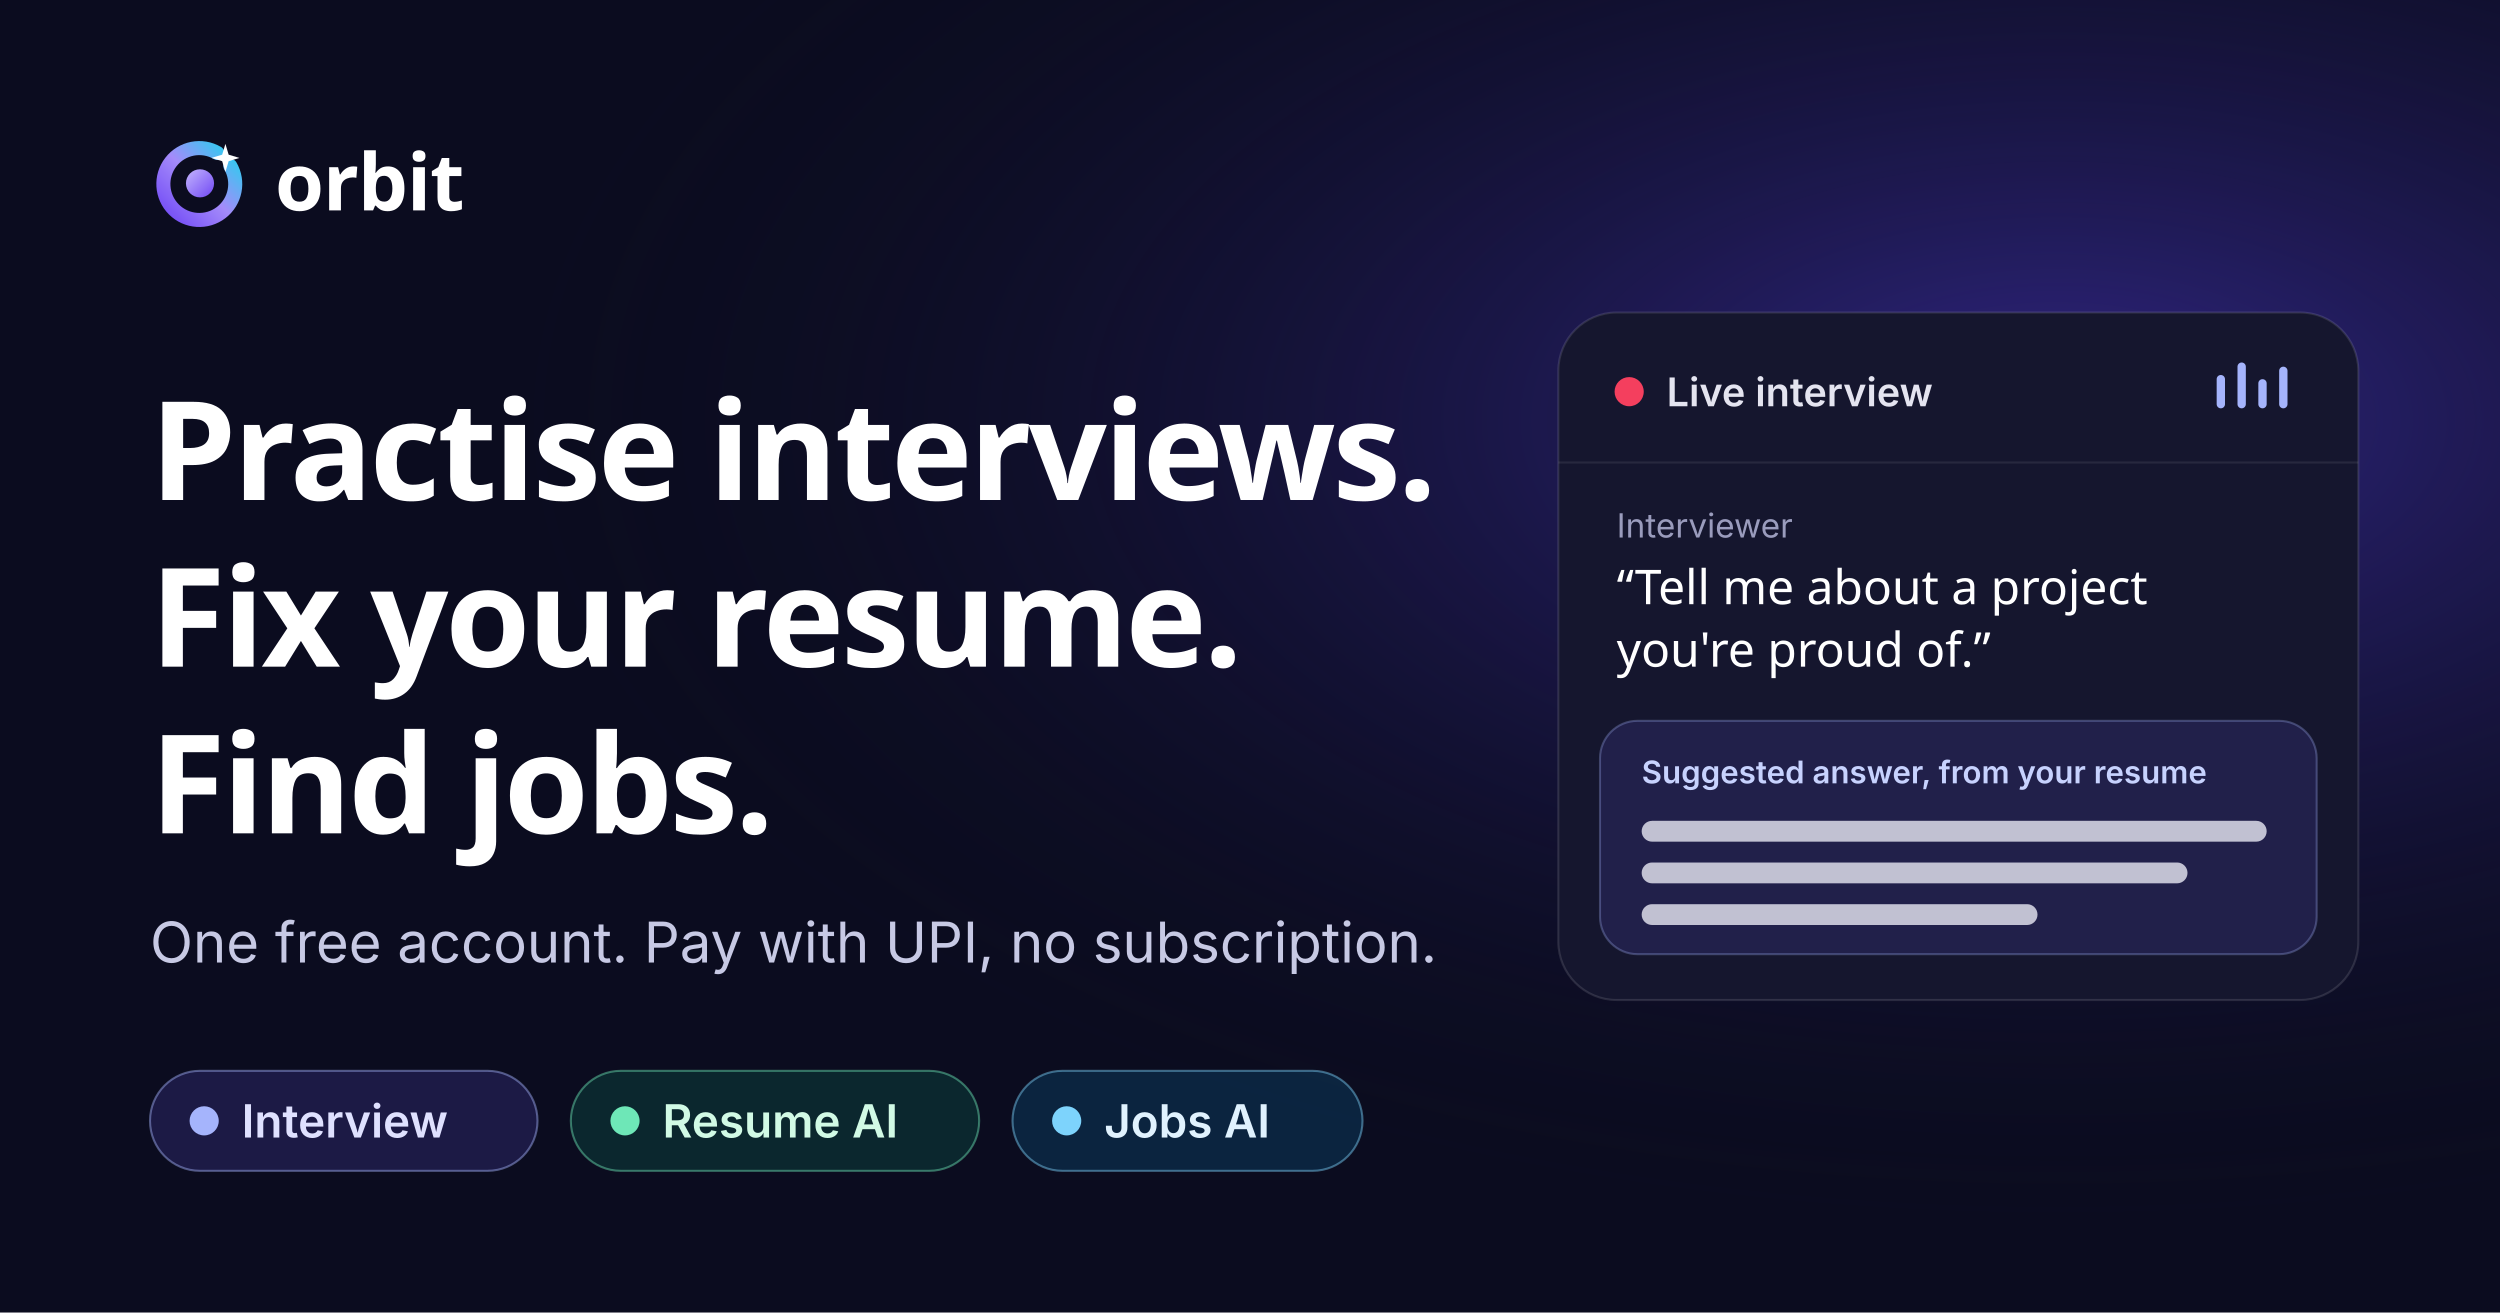
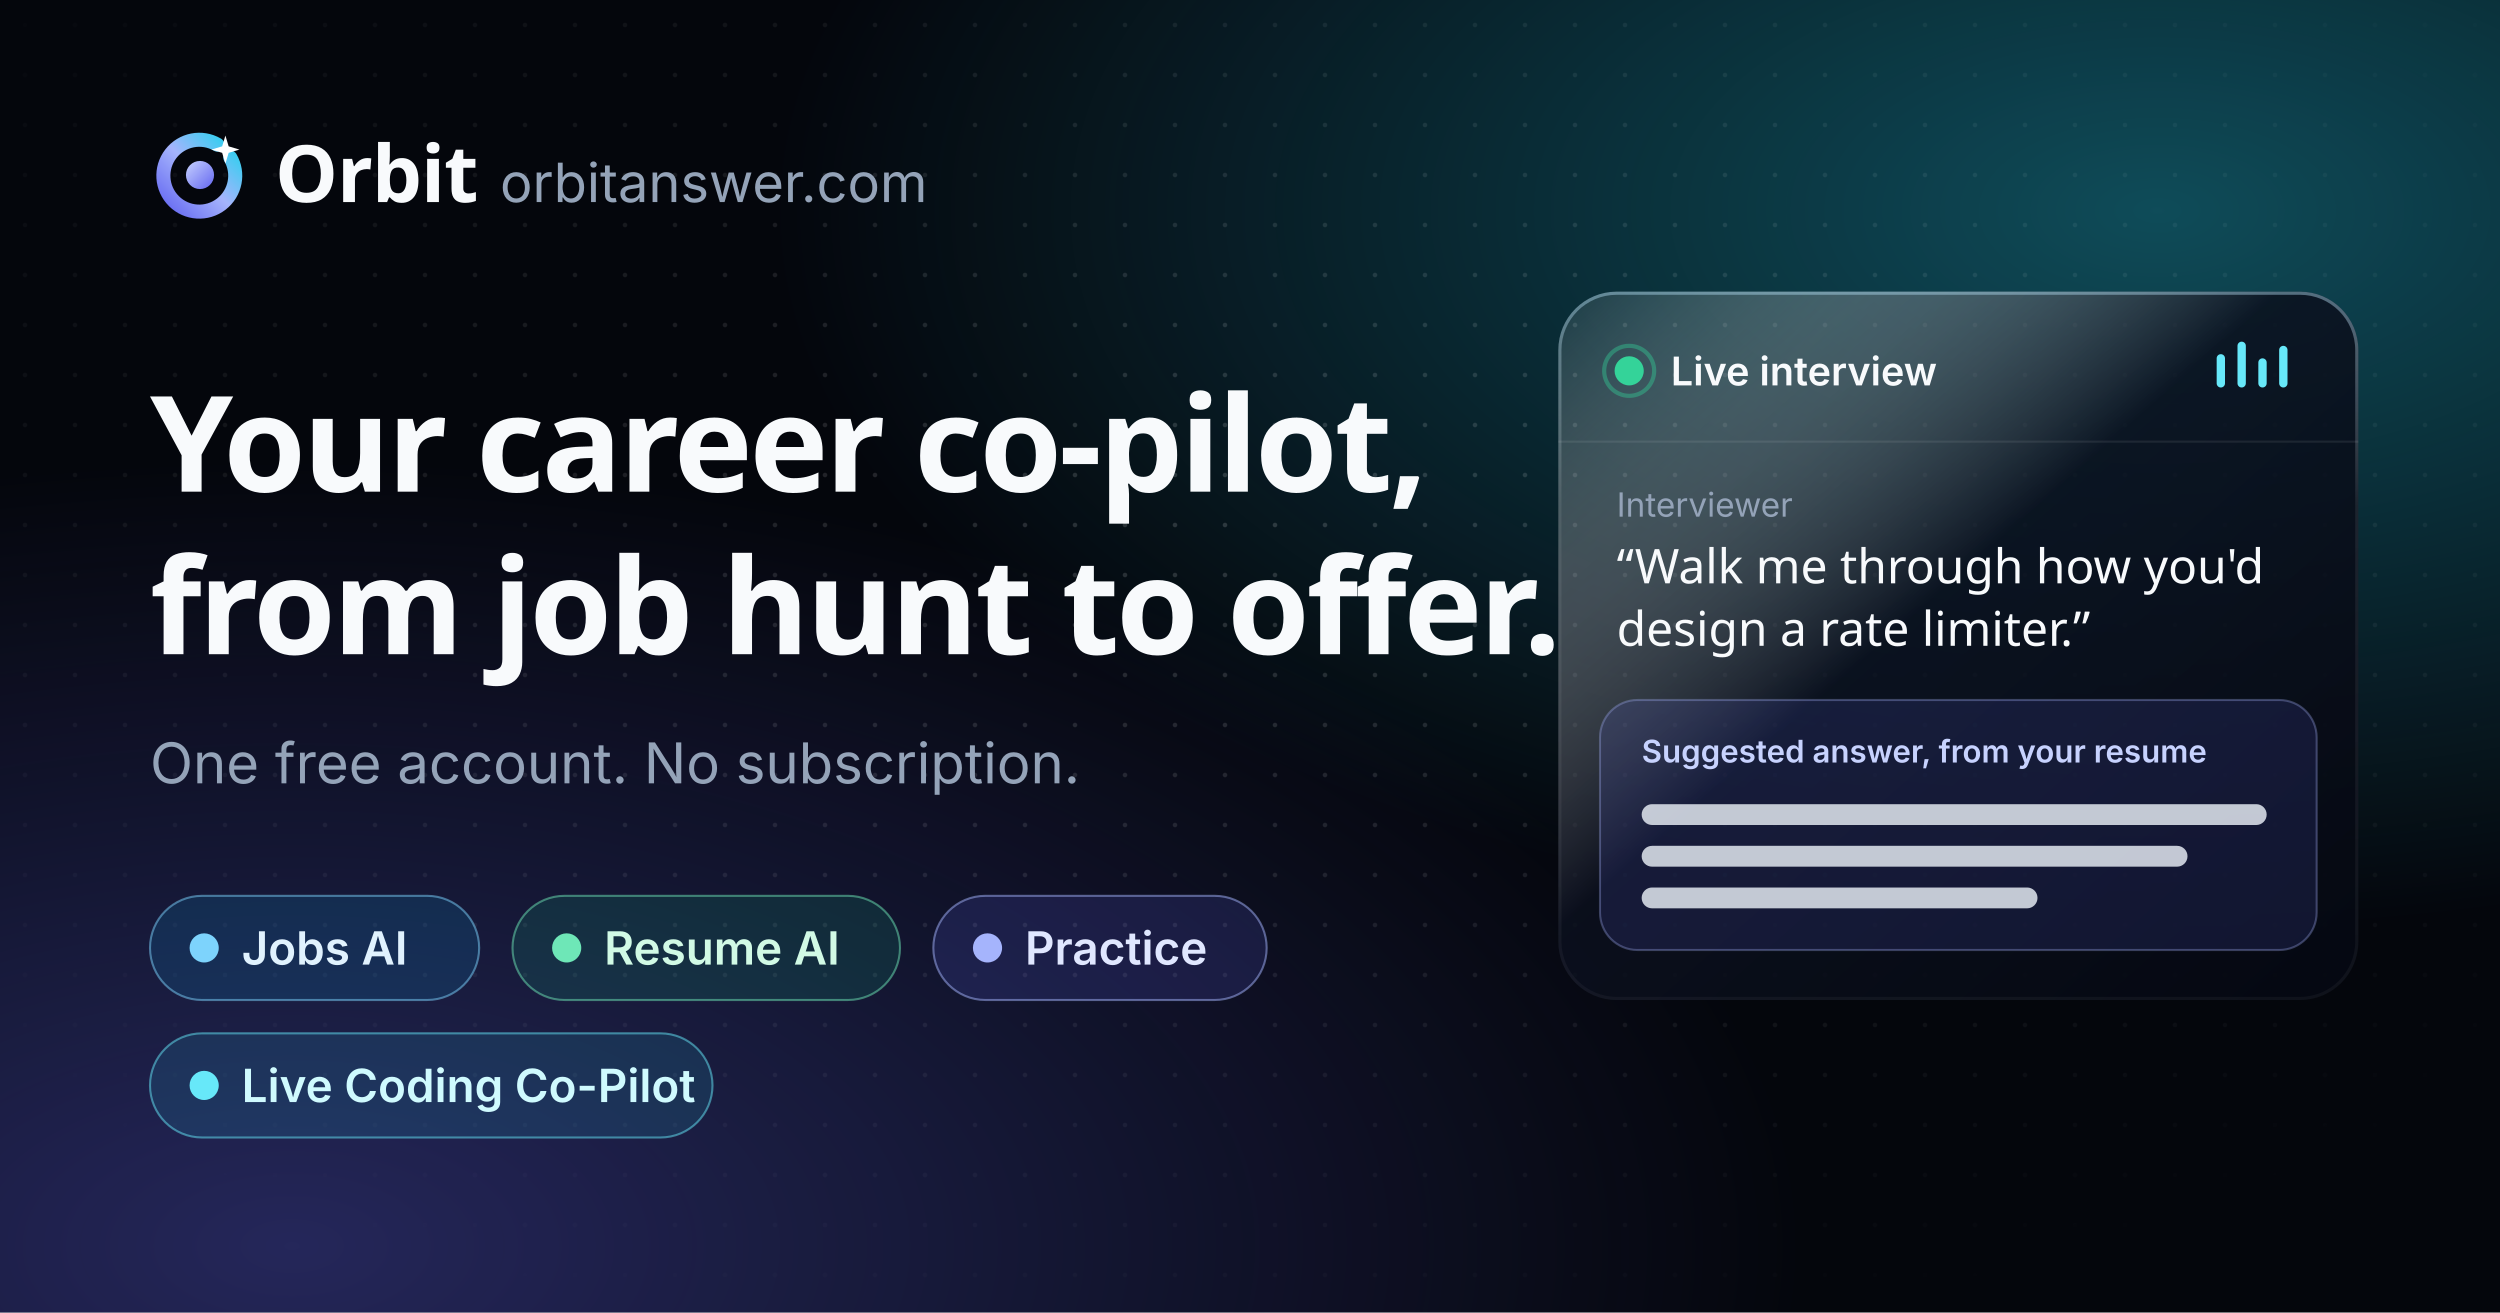
<svg xmlns="http://www.w3.org/2000/svg" width="1200" height="630" viewBox="0 0 1200 630">
  <defs>
-     <radialGradient id="glow" cx="0.82" cy="0.32" r="0.62">
-       <stop offset="0" stop-color="#4f3bd6" stop-opacity="0.55" />
-       <stop offset="1" stop-color="#0b0c1f" stop-opacity="0" />
+     <radialGradient id="cyan" cx="0.86" cy="0.16" r="0.55">
+       <stop offset="0" stop-color="#22d3ee" stop-opacity="0.34" />
+       <stop offset="1" stop-color="#22d3ee" stop-opacity="0" />
    </radialGradient>
+     <radialGradient id="indigo" cx="0.12" cy="0.95" r="0.6">
+       <stop offset="0" stop-color="#6366f1" stop-opacity="0.34" />
+       <stop offset="1" stop-color="#6366f1" stop-opacity="0" />
+     </radialGradient>
+     <pattern id="dots" width="24" height="24" patternUnits="userSpaceOnUse">
+       <circle cx="12" cy="12" r="1.1" fill="#ffffff" fill-opacity="0.16" />
+     </pattern>
+     <radialGradient id="fade" cx="0.5" cy="0.4" r="0.65">
+       <stop offset="0" stop-color="#fff" stop-opacity="1" />
+       <stop offset="1" stop-color="#fff" stop-opacity="0" />
+     </radialGradient>
+     <mask id="dotmask">
+       <rect width="1200" height="630" fill="url(#fade)" />
+     </mask>
    <linearGradient id="ring" x1="0" y1="1" x2="1" y2="0">
-       <stop offset="0" stop-color="#7048F5" />
-       <stop offset=".5" stop-color="#A48BFA" />
-       <stop offset="1" stop-color="#22D3EE" />
+       <stop offset="0" stop-color="#6366f1" />
+       <stop offset=".5" stop-color="#a5b4fc" />
+       <stop offset="1" stop-color="#22d3ee" />
    </linearGradient>
    <linearGradient id="core" x1="0" y1="0" x2="1" y2="1">
-       <stop offset="0" stop-color="#C4B5FD" />
-       <stop offset="1" stop-color="#7048F5" />
+       <stop offset="0" stop-color="#c7d2fe" />
+       <stop offset="1" stop-color="#6366f1" />
+     </linearGradient>
+     <linearGradient id="card" x1="0" y1="0" x2="1" y2="1">
+       <stop offset="0" stop-color="#ffffff" stop-opacity="0.07" />
+       <stop offset="0.45" stop-color="#0b101e" stop-opacity="0.85" />
+       <stop offset="1" stop-color="#050811" stop-opacity="0.95" />
+     </linearGradient>
+     <linearGradient id="edge" x1="0" y1="0" x2="0" y2="1">
+       <stop offset="0" stop-color="#bae6fd" stop-opacity="0.42" />
+       <stop offset="0.3" stop-color="#ffffff" stop-opacity="0.08" />
+       <stop offset="1" stop-color="#ffffff" stop-opacity="0.04" />
    </linearGradient>
  </defs>
-   <rect width="1200" height="630" fill="#0b0c1f" />
-   <rect width="1200" height="630" fill="url(#glow)" />
-   <g transform="translate(72 64) scale(0.75)">
+   <rect width="1200" height="630" fill="#04060c" />
+   <rect width="1200" height="630" fill="url(#cyan)" />
+   <rect width="1200" height="630" fill="url(#indigo)" />
+   <rect width="1200" height="630" fill="url(#dots)" mask="url(#dotmask)" />
+   <g transform="translate(72 60) scale(0.75)">
    <path d="M51.41 20.84 A23 23 0 1 1 43.16 12.59" fill="none" stroke="url(#ring)" stroke-width="9" stroke-linecap="round" />
    <circle cx="32" cy="32" r="9" fill="url(#core)" />
    <path d="M48.26 6.76 L50.34 13.66 L57.24 15.74 L50.34 17.82 L48.26 24.72 L46.18 17.82 L39.28 15.74 L46.18 13.66Z" fill="#fff" />
  </g>
-   <text x="132" y="101" font-family="Space Grotesk Variable, Space Grotesk, sans-serif" font-weight="600" font-size="38" fill="#ffffff" letter-spacing="-0.5">orbit</text>
-   <g font-family="Space Grotesk Variable, Space Grotesk, sans-serif" font-weight="600" font-size="66" fill="#ffffff" letter-spacing="-1.5">
-     <text x="72" y="240">Practise interviews.</text>
-     <text x="72" y="320">Fix your resume.</text>
-     <text x="72" y="400">Find jobs.</text>
+   <text x="132" y="97" font-family="Space Grotesk Variable, Space Grotesk, sans-serif" font-weight="600" font-size="38" fill="#f8fafc" letter-spacing="-0.5">Orbit</text>
+   <text x="240" y="97" font-family="Inter Variable, Inter, sans-serif" font-size="26" fill="#94a3b8">orbitanswer.com</text>
+   <g font-family="Space Grotesk Variable, Space Grotesk, sans-serif" font-weight="600" font-size="64" fill="#f8fafc" letter-spacing="-1.5">
+     <text x="72" y="236">Your career co-pilot,</text>
+     <text x="72" y="314">from job hunt to offer.</text>
  </g>
-   <text x="72" y="462" font-family="Inter Variable, Inter, sans-serif" font-size="27" fill="#c7c9e4">One free account. Pay with UPI, no subscription.</text>
+   <text x="72" y="376" font-family="Inter Variable, Inter, sans-serif" font-size="27" fill="#94a3b8">One free account. No subscription.</text>
  <g font-family="Inter Variable, Inter, sans-serif" font-size="22" font-weight="600">
-     <rect x="72" y="514" width="186" height="48" rx="24" fill="#6d5df6" fill-opacity="0.18" stroke="#a5b4fc" stroke-opacity="0.45" />
-     <circle cx="98" cy="538" r="7" fill="#a5b4fc" />
-     <text x="116" y="546" fill="#dfe1ff">Interview</text>
-     <rect x="274" y="514" width="196" height="48" rx="24" fill="#10b981" fill-opacity="0.16" stroke="#6ee7b7" stroke-opacity="0.45" />
-     <circle cx="300" cy="538" r="7" fill="#6ee7b7" />
-     <text x="318" y="546" fill="#d1fae5">Resume AI</text>
-     <rect x="486" y="514" width="168" height="48" rx="24" fill="#0ea5e9" fill-opacity="0.16" stroke="#7dd3fc" stroke-opacity="0.45" />
-     <circle cx="512" cy="538" r="7" fill="#7dd3fc" />
-     <text x="530" y="546" fill="#e0f2fe">Jobs AI</text>
+     <rect x="72" y="430" width="158" height="50" rx="25" fill="#0ea5e9" fill-opacity="0.14" stroke="#7dd3fc" stroke-opacity="0.5" />
+     <circle cx="98" cy="455" r="7" fill="#7dd3fc" />
+     <text x="116" y="463" fill="#e0f2fe">Jobs AI</text>
+     <rect x="246" y="430" width="186" height="50" rx="25" fill="#10b981" fill-opacity="0.14" stroke="#6ee7b7" stroke-opacity="0.5" />
+     <circle cx="272" cy="455" r="7" fill="#6ee7b7" />
+     <text x="290" y="463" fill="#d1fae5">Resume AI</text>
+     <rect x="448" y="430" width="160" height="50" rx="25" fill="#6366f1" fill-opacity="0.16" stroke="#a5b4fc" stroke-opacity="0.5" />
+     <circle cx="474" cy="455" r="7" fill="#a5b4fc" />
+     <text x="492" y="463" fill="#e0e7ff">Practice</text>
+     <rect x="72" y="496" width="270" height="50" rx="25" fill="#22d3ee" fill-opacity="0.12" stroke="#67e8f9" stroke-opacity="0.5" />
+     <circle cx="98" cy="521" r="7" fill="#67e8f9" />
+     <text x="116" y="529" fill="#cffafe">Live Coding Co-Pilot</text>
  </g>
-   <g transform="translate(748 150)">
-     <rect width="384" height="330" rx="28" fill="#15162e" stroke="#ffffff" stroke-opacity="0.12" />
-     <circle cx="34" cy="38" r="7" fill="#f43f5e" />
-     <text x="52" y="45" font-family="Inter Variable, Inter, sans-serif" font-size="19" font-weight="600" fill="#e4e4f0">Live interview</text>
-     <g fill="#a5b4fc">
+   <g transform="translate(748 140)">
+     <rect width="384" height="340" rx="28" fill="url(#card)" />
+     <rect x="0.75" y="0.75" width="382.5" height="338.5" rx="27.25" fill="none" stroke="url(#edge)" stroke-width="1.5" />
+     <circle cx="34" cy="38" r="7" fill="#34d399" />
+     <circle cx="34" cy="38" r="12" fill="none" stroke="#34d399" stroke-opacity="0.4" stroke-width="2" />
+     <text x="54" y="45" font-family="Inter Variable, Inter, sans-serif" font-size="19" font-weight="600" fill="#f8fafc">Live interview</text>
+     <g fill="#67e8f9">
      <rect x="316" y="30" width="4" height="16" rx="2" />
      <rect x="326" y="24" width="4" height="22" rx="2" />
      <rect x="336" y="32" width="4" height="14" rx="2" />
      <rect x="346" y="26" width="4" height="20" rx="2" />
    </g>
    <line x1="0" y1="72" x2="384" y2="72" stroke="#ffffff" stroke-opacity="0.08" />
-     <text x="28" y="108" font-family="Inter Variable, Inter, sans-serif" font-size="16" fill="#9a9cbd">Interviewer</text>
-     <g font-family="Space Grotesk Variable, Space Grotesk, sans-serif" font-size="23" font-weight="500" fill="#ffffff">
-       <text x="28" y="140">“Tell me about a project</text>
-       <text x="28" y="170">you're proud of.”</text>
+     <text x="28" y="108" font-family="Inter Variable, Inter, sans-serif" font-size="16" fill="#94a3b8">Interviewer</text>
+     <g font-family="Space Grotesk Variable, Space Grotesk, sans-serif" font-size="23" font-weight="500" fill="#f8fafc">
+       <text x="28" y="140">“Walk me through how you'd</text>
+       <text x="28" y="170">design a rate limiter.”</text>
    </g>
-     <rect x="20" y="196" width="344" height="112" rx="18" fill="#6d5df6" fill-opacity="0.14" stroke="#a5b4fc" stroke-opacity="0.3" />
+     <rect x="20" y="196" width="344" height="120" rx="18" fill="#6366f1" fill-opacity="0.14" stroke="#a5b4fc" stroke-opacity="0.32" />
    <text x="40" y="226" font-family="Inter Variable, Inter, sans-serif" font-size="15" font-weight="600" fill="#c7d2fe">Suggested answer, from your resume</text>
-     <g fill="#e4e4f0" fill-opacity="0.82">
-       <rect x="40" y="244" width="300" height="10" rx="5" />
-       <rect x="40" y="264" width="262" height="10" rx="5" />
-       <rect x="40" y="284" width="190" height="10" rx="5" />
+     <g fill="#e2e8f0" fill-opacity="0.85">
+       <rect x="40" y="246" width="300" height="10" rx="5" />
+       <rect x="40" y="266" width="262" height="10" rx="5" />
+       <rect x="40" y="286" width="190" height="10" rx="5" />
    </g>
  </g>
</svg>
